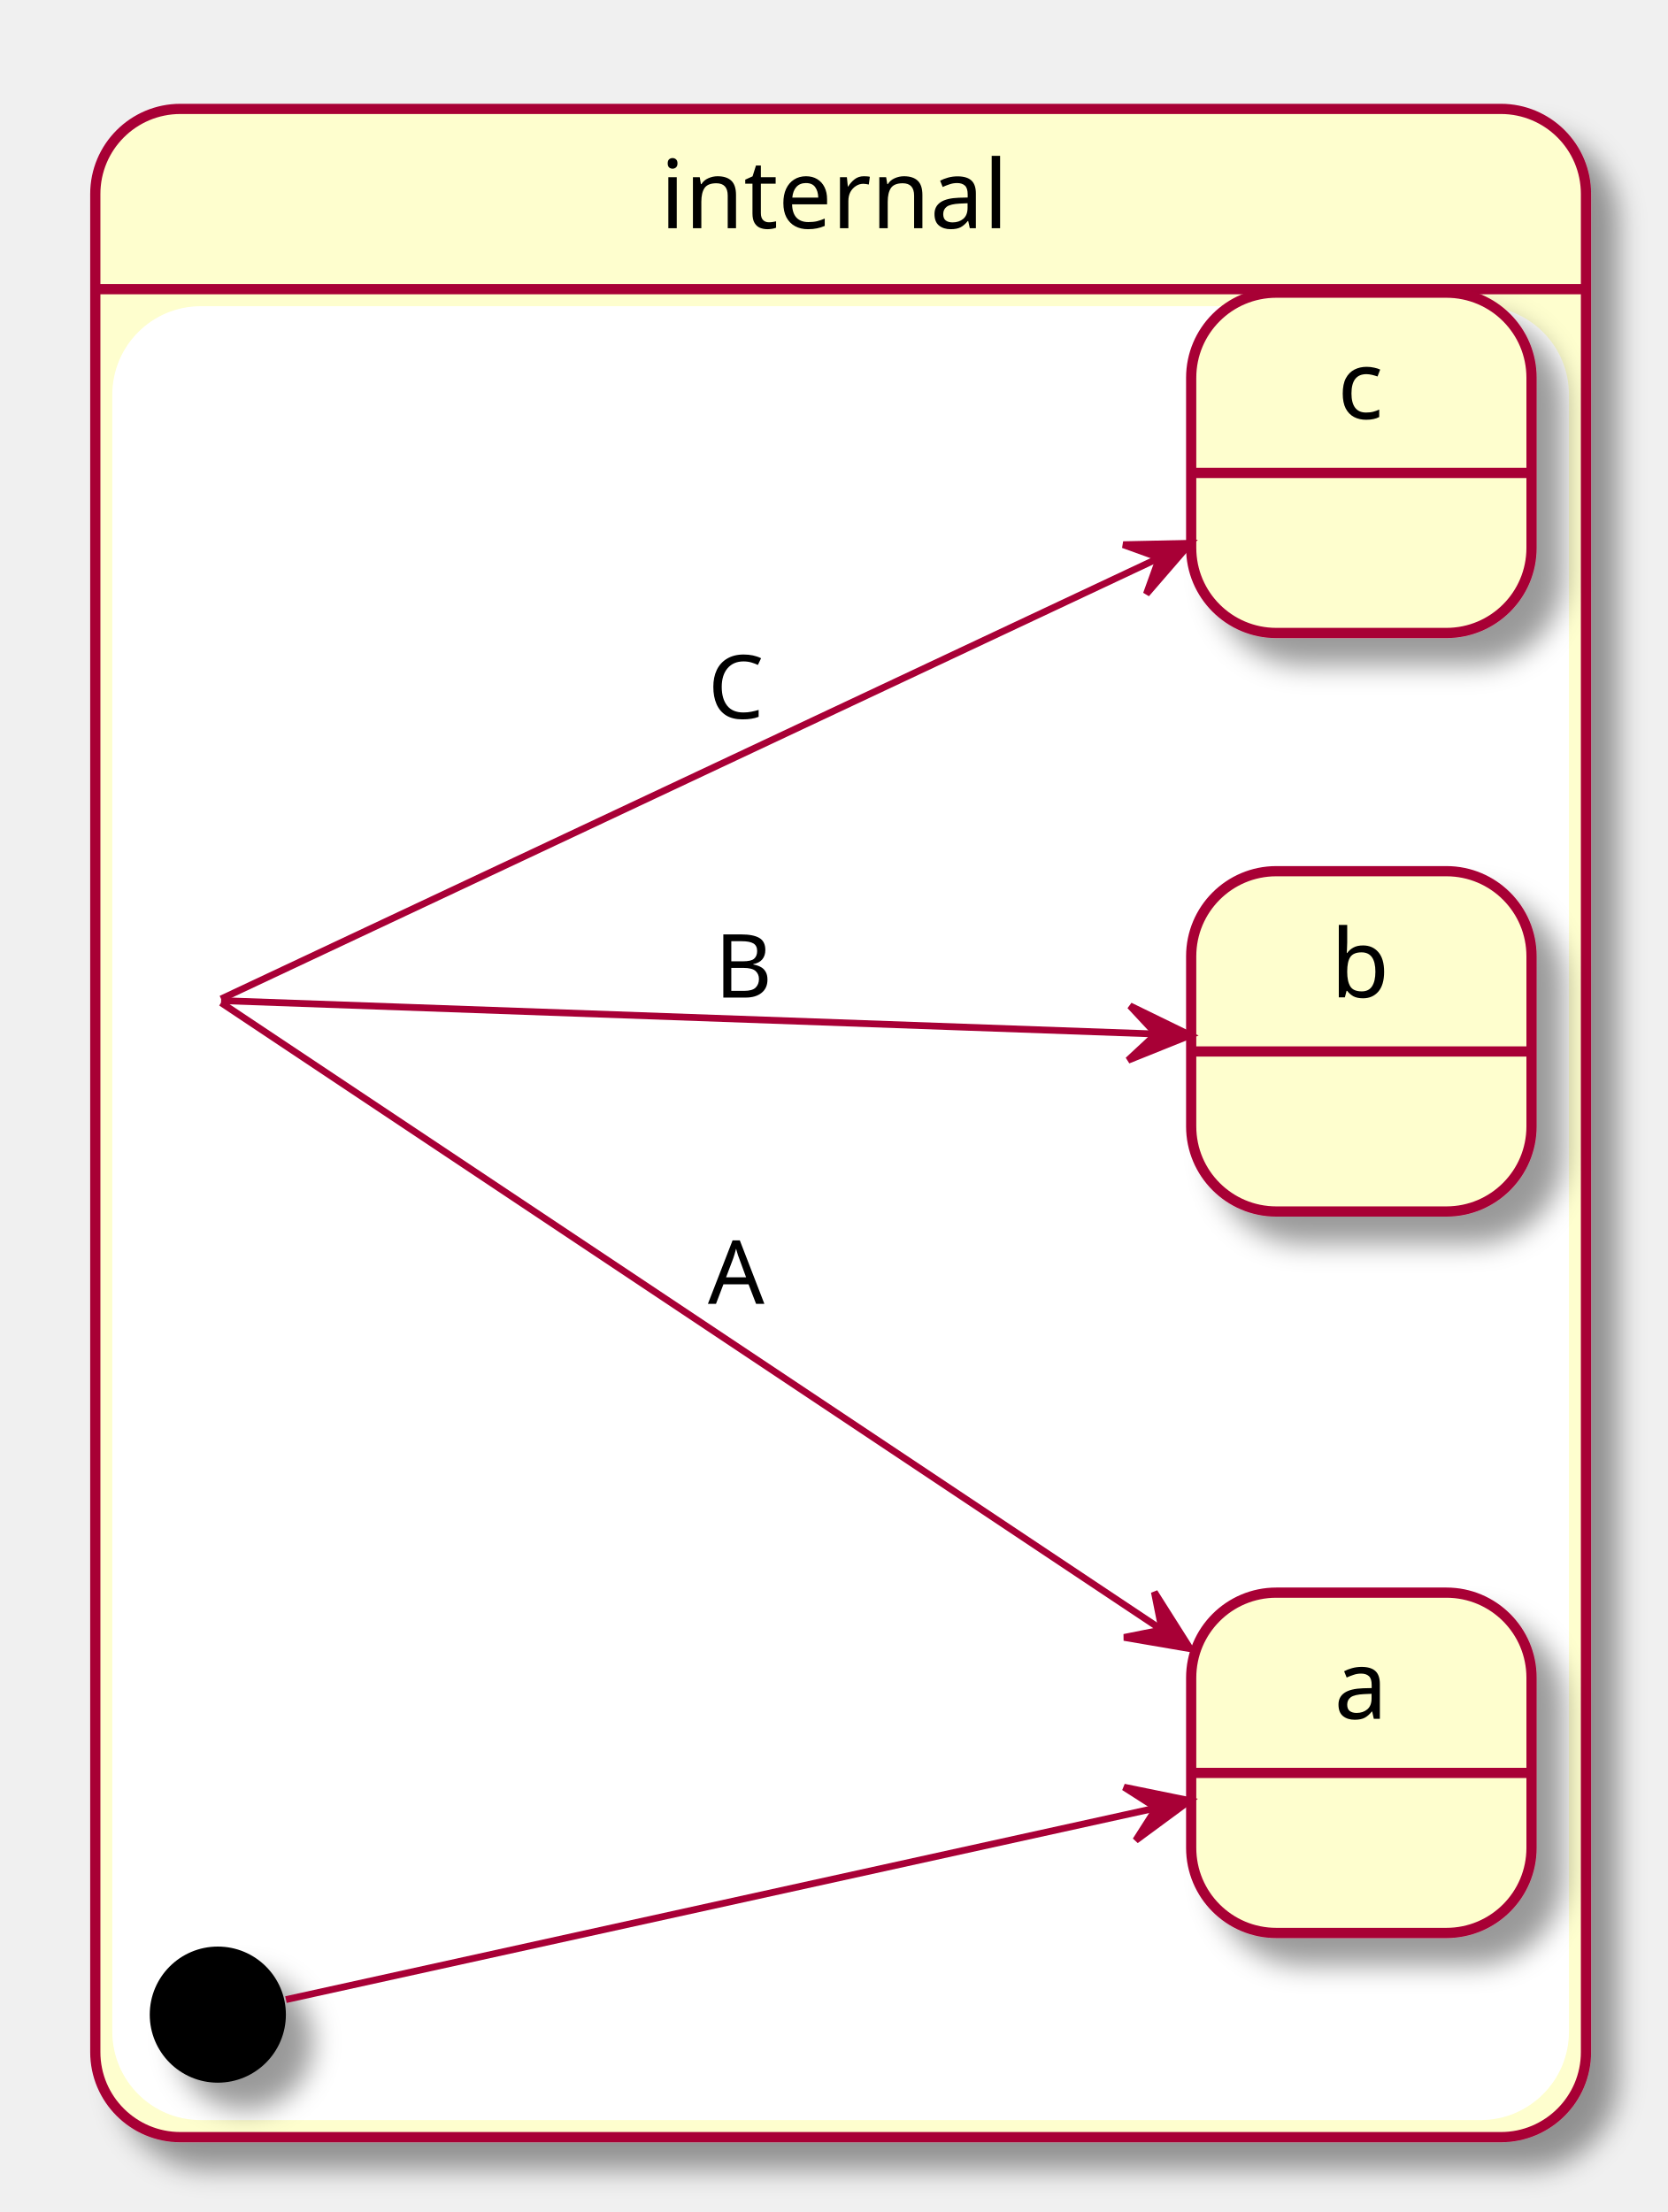
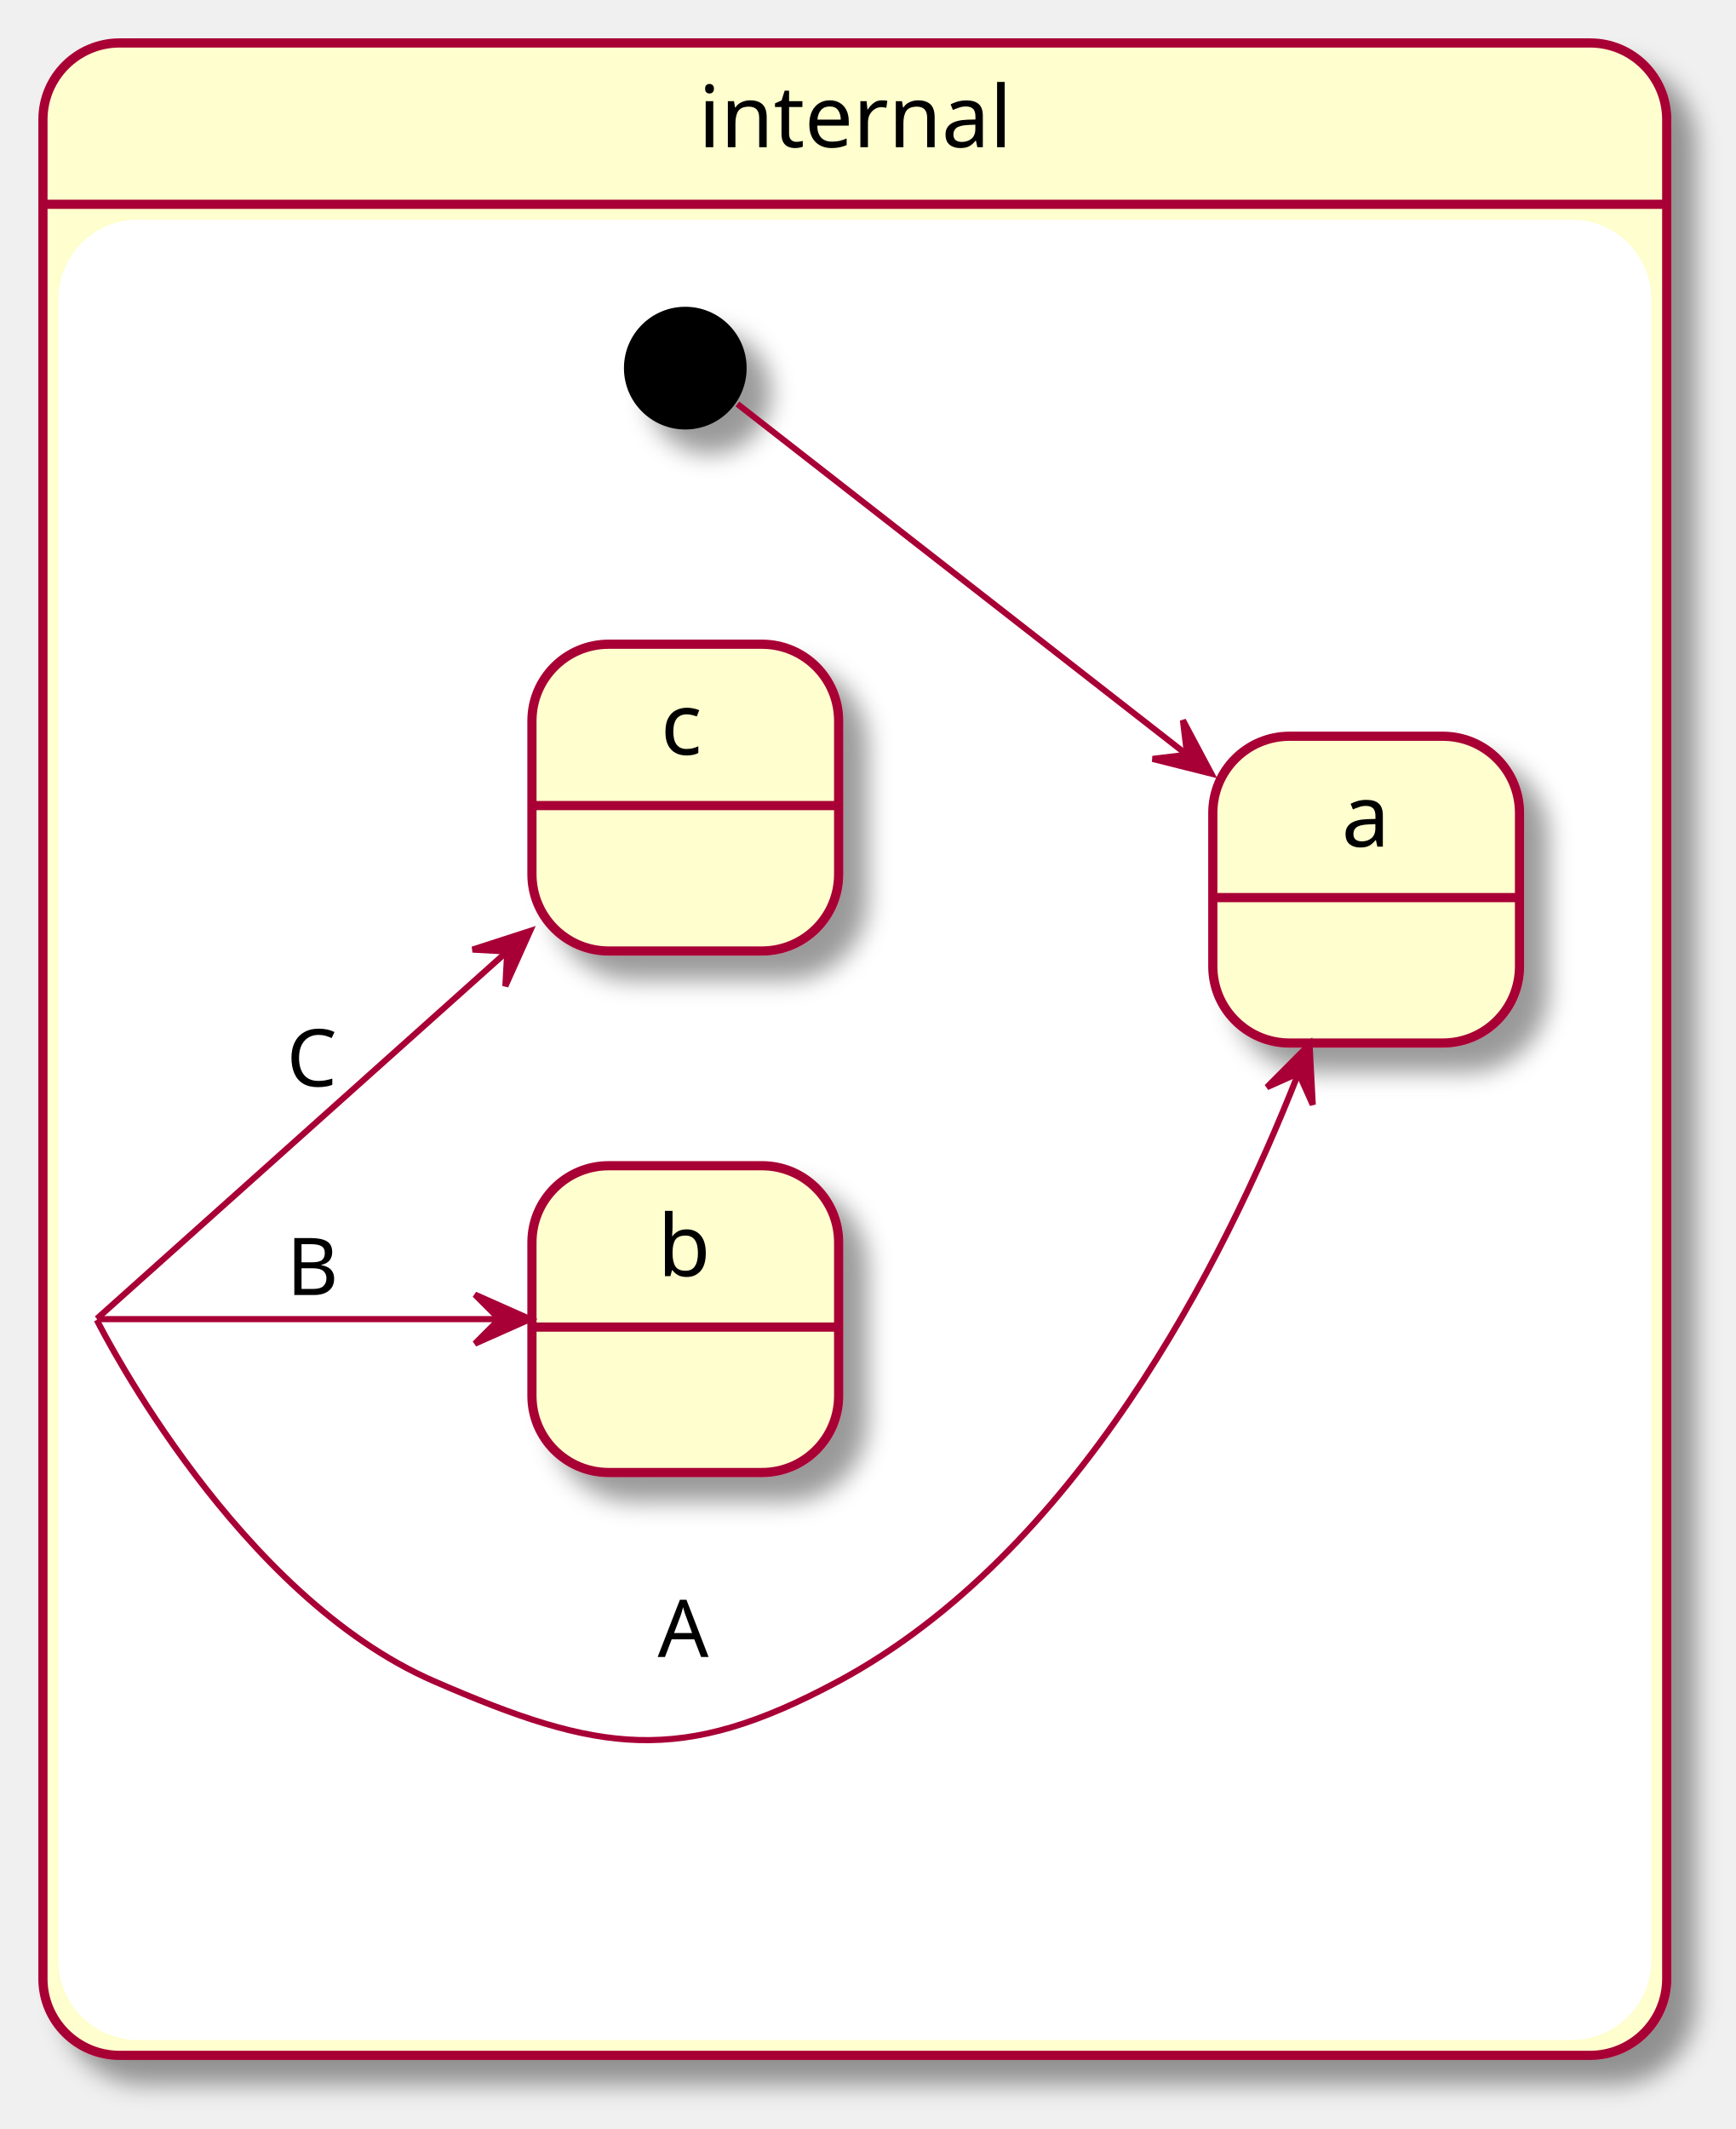
- <svg xmlns="http://www.w3.org/2000/svg" contentScriptType="application/ecmascript" contentStyleType="text/css" height="325px" preserveAspectRatio="none" style="width:245px;height:325px;" version="1.1" viewBox="0 0 245 325" width="245px" zoomAndPan="magnify">
+ <svg xmlns="http://www.w3.org/2000/svg" contentScriptType="application/ecmascript" contentStyleType="text/css" height="347px" preserveAspectRatio="none" style="width:283px;height:347px;" version="1.1" viewBox="0 0 283 347" width="283px" zoomAndPan="magnify">
  <defs>
    <filter height="300%" id="f1kyq33nvwm8o0" width="300%" x="-1" y="-1">
      <feGaussianBlur result="blurOut" stdDeviation="2.0" />
      <feColorMatrix in="blurOut" result="blurOut2" type="matrix" values="0 0 0 0 0 0 0 0 0 0 0 0 0 0 0 0 0 0 .4 0" />
      <feOffset dx="4.0" dy="4.0" in="blurOut2" result="blurOut3" />
      <feBlend in="SourceGraphic" in2="blurOut3" mode="normal" />
    </filter>
  </defs>
  <g>
-     <rect fill="#FEFECE" filter="url(#f1kyq33nvwm8o0)" height="298" rx="12.5" ry="12.5" style="stroke: #A80036; stroke-width: 1.5;" width="219" x="14" y="16" />
-     <rect fill="#FFFFFF" height="265.512" rx="12.5" ry="12.5" style="stroke: #FFFFFF; stroke-width: 1.0;" width="213" x="17" y="45.488" />
-     <line style="stroke: #A80036; stroke-width: 1.5;" x1="14" x2="233" y1="42.488" y2="42.488" />
-     <text fill="#000000" font-family="sans-serif" font-size="14" lengthAdjust="spacingAndGlyphs" textLength="53" x="97" y="33.535">internal</text>
-     <ellipse cx="32" cy="296" fill="#000000" filter="url(#f1kyq33nvwm8o0)" rx="10" ry="10" style="stroke: none; stroke-width: 1.0;" />
-     <rect fill="#FEFECE" filter="url(#f1kyq33nvwm8o0)" height="50" rx="12.5" ry="12.5" style="stroke: #A80036; stroke-width: 1.5;" width="50" x="175" y="234" />
-     <line style="stroke: #A80036; stroke-width: 1.5;" x1="175" x2="225" y1="260.488" y2="260.488" />
-     <text fill="#000000" font-family="sans-serif" font-size="14" lengthAdjust="spacingAndGlyphs" textLength="8" x="196" y="252.535">a</text>
-     <rect fill="#FEFECE" filter="url(#f1kyq33nvwm8o0)" height="50" rx="12.5" ry="12.5" style="stroke: #A80036; stroke-width: 1.5;" width="50" x="175" y="128" />
-     <line style="stroke: #A80036; stroke-width: 1.5;" x1="175" x2="225" y1="154.488" y2="154.488" />
-     <text fill="#000000" font-family="sans-serif" font-size="14" lengthAdjust="spacingAndGlyphs" textLength="9" x="195.5" y="146.535">b</text>
-     <rect fill="#FEFECE" filter="url(#f1kyq33nvwm8o0)" height="50" rx="12.5" ry="12.5" style="stroke: #A80036; stroke-width: 1.5;" width="50" x="175" y="43" />
-     <line style="stroke: #A80036; stroke-width: 1.5;" x1="175" x2="225" y1="69.488" y2="69.488" />
-     <text fill="#000000" font-family="sans-serif" font-size="14" lengthAdjust="spacingAndGlyphs" textLength="7" x="196.5" y="61.535">c</text>
-     <path d="M42.006,293.796 C66.681,288.362 131.229,274.146 169.757,265.661 " fill="none" id="*start*internal-internal.a" style="stroke: #A80036; stroke-width: 1.0;" />
-     <polygon fill="#A80036" points="174.783,264.554,165.134,262.583,169.9,265.629,166.854,270.396,174.783,264.554" style="stroke: #A80036; stroke-width: 1.0;" />
-     <path d="M32.482,147.321 C39.623,152.082 124.386,208.59 170.52,239.347 " fill="none" id="internal-internal.a" style="stroke: #A80036; stroke-width: 1.0;" />
-     <polygon fill="#A80036" points="174.86,242.24,169.59,233.919,170.7,239.466,165.153,240.576,174.86,242.24" style="stroke: #A80036; stroke-width: 1.0;" />
-     <text fill="#000000" font-family="sans-serif" font-size="13" lengthAdjust="spacingAndGlyphs" textLength="9" x="104" y="191.568">A</text>
-     <path d="M32.482,147.017 C39.58,147.271 123.363,150.263 169.679,151.917 " fill="none" id="internal-internal.b" style="stroke: #A80036; stroke-width: 1.0;" />
-     <polygon fill="#A80036" points="174.86,152.102,166.009,147.783,169.863,151.923,165.723,155.778,174.86,152.102" style="stroke: #A80036; stroke-width: 1.0;" />
-     <text fill="#000000" font-family="sans-serif" font-size="13" lengthAdjust="spacingAndGlyphs" textLength="7" x="105" y="146.568">B</text>
-     <path d="M32.482,146.773 C39.608,143.422 124.044,103.717 170.24,81.994 " fill="none" id="internal-internal.c" style="stroke: #A80036; stroke-width: 1.0;" />
-     <polygon fill="#A80036" points="174.86,79.822,165.013,80.032,170.335,81.95,168.418,87.272,174.86,79.822" style="stroke: #A80036; stroke-width: 1.0;" />
-     <text fill="#000000" font-family="sans-serif" font-size="13" lengthAdjust="spacingAndGlyphs" textLength="9" x="104" y="105.568">C</text>
+     <rect fill="#FEFECE" filter="url(#f1kyq33nvwm8o0)" height="328" rx="12.5" ry="12.5" style="stroke: #A80036; stroke-width: 1.5;" width="264.72" x="7" y="7" />
+     <rect fill="#FFFFFF" height="295.703" rx="12.5" ry="12.5" style="stroke: #FFFFFF; stroke-width: 1.0;" width="258.72" x="10" y="36.297" />
+     <line style="stroke: #A80036; stroke-width: 1.5;" x1="7" x2="271.72" y1="33.297" y2="33.297" />
+     <text fill="#000000" font-family="sans-serif" font-size="14" lengthAdjust="spacingAndGlyphs" textLength="51" x="113.86" y="23.995">internal</text>
+     <ellipse cx="111.72" cy="60" fill="#000000" filter="url(#f1kyq33nvwm8o0)" rx="10" ry="10" style="stroke: none; stroke-width: 1.0;" />
+     <g id="internal.internal.a">
+       <rect fill="#FEFECE" filter="url(#f1kyq33nvwm8o0)" height="50" rx="12.5" ry="12.5" style="stroke: #A80036; stroke-width: 1.5;" width="50" x="197.72" y="120" />
+       <line style="stroke: #A80036; stroke-width: 1.5;" x1="197.72" x2="247.72" y1="146.297" y2="146.297" />
+       <text fill="#000000" font-family="sans-serif" font-size="14" lengthAdjust="spacingAndGlyphs" textLength="8" x="218.72" y="137.995">a</text>
+     </g>
+     <g id="internal.internal.b">
+       <rect fill="#FEFECE" filter="url(#f1kyq33nvwm8o0)" height="50" rx="12.5" ry="12.5" style="stroke: #A80036; stroke-width: 1.5;" width="50" x="86.72" y="190" />
+       <line style="stroke: #A80036; stroke-width: 1.5;" x1="86.72" x2="136.72" y1="216.297" y2="216.297" />
+       <text fill="#000000" font-family="sans-serif" font-size="14" lengthAdjust="spacingAndGlyphs" textLength="9" x="107.22" y="207.995">b</text>
+     </g>
+     <g id="internal.internal.c">
+       <rect fill="#FEFECE" filter="url(#f1kyq33nvwm8o0)" height="50" rx="12.5" ry="12.5" style="stroke: #A80036; stroke-width: 1.5;" width="50" x="86.72" y="105" />
+       <line style="stroke: #A80036; stroke-width: 1.5;" x1="86.72" x2="136.72" y1="131.297" y2="131.297" />
+       <text fill="#000000" font-family="sans-serif" font-size="14" lengthAdjust="spacingAndGlyphs" textLength="8" x="107.72" y="122.995">c</text>
+     </g>
+     <path d="M120.21,65.84 C135.03,77.4 168.79,103.72 193.31,122.85 " fill="none" id="*start*internal-to-internal.a" style="stroke: #A80036; stroke-width: 1.0;" />
+     <polygon fill="#A80036" points="197.47,126.09,192.848,117.393,193.532,123.008,187.917,123.693,197.47,126.09" style="stroke: #A80036; stroke-width: 1.0;" />
+     <path d="M15.78,215.13 C17.11,217.76 38.87,260.15 70.72,274 C97.62,285.7 110.89,287.91 136.72,274 C175.38,253.17 199.36,206.21 211.62,175.07 " fill="none" id="internal-to-internal.a" style="stroke: #A80036; stroke-width: 1.0;" />
+     <polygon fill="#A80036" points="213.49,170.22,206.54,177.198,211.705,174.89,214.013,180.055,213.49,170.22" style="stroke: #A80036; stroke-width: 1.0;" />
+     <text fill="#000000" font-family="sans-serif" font-size="13" lengthAdjust="spacingAndGlyphs" textLength="9" x="107.22" y="270.067">A</text>
+     <path d="M15.79,215 C17.58,215 53.93,215 81.12,215 " fill="none" id="internal-to-internal.b" style="stroke: #A80036; stroke-width: 1.0;" />
+     <polygon fill="#A80036" points="86.42,215,77.42,211,81.42,215,77.42,219,86.42,215" style="stroke: #A80036; stroke-width: 1.0;" />
+     <text fill="#000000" font-family="sans-serif" font-size="13" lengthAdjust="spacingAndGlyphs" textLength="9" x="46.72" y="211.067">B</text>
+     <path d="M15.79,214.94 C17.61,213.31 55.16,179.72 82.47,155.27 " fill="none" id="internal-to-internal.c" style="stroke: #A80036; stroke-width: 1.0;" />
+     <polygon fill="#A80036" points="86.42,151.74,77.049,154.77,82.697,155.078,82.389,160.726,86.42,151.74" style="stroke: #A80036; stroke-width: 1.0;" />
+     <text fill="#000000" font-family="sans-serif" font-size="13" lengthAdjust="spacingAndGlyphs" textLength="9" x="46.72" y="177.067">C</text>
  </g>
</svg>
